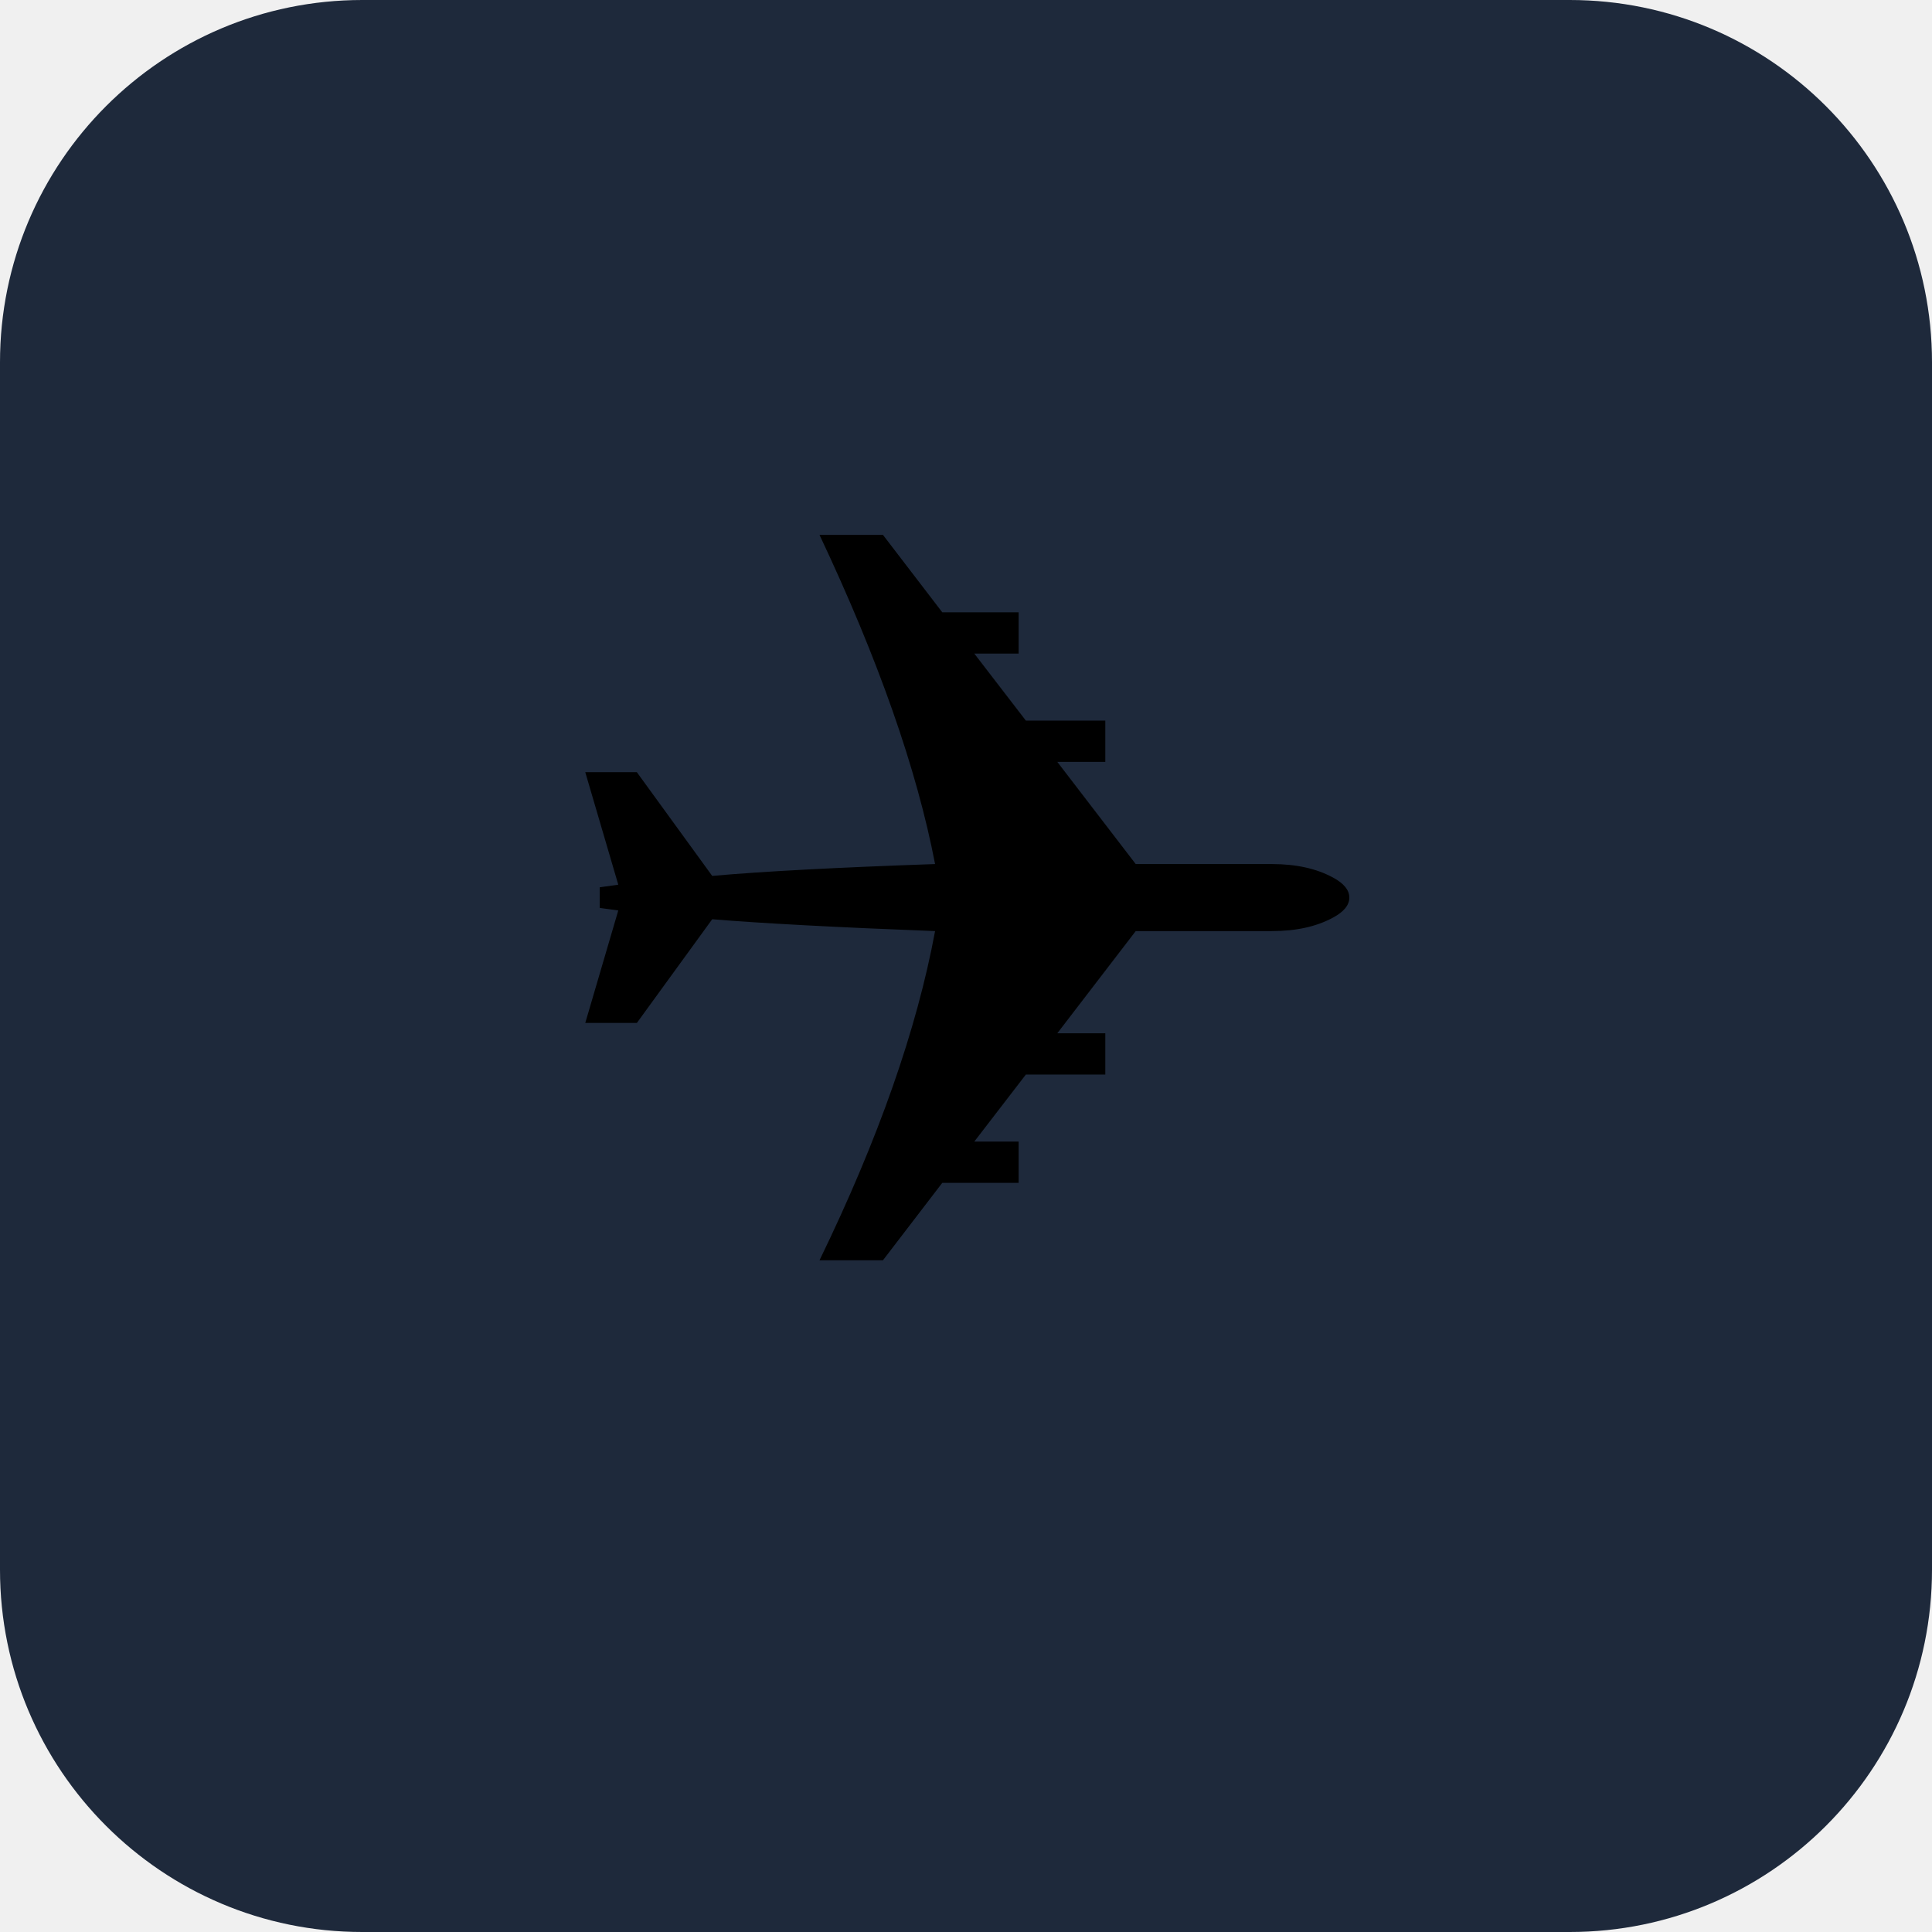
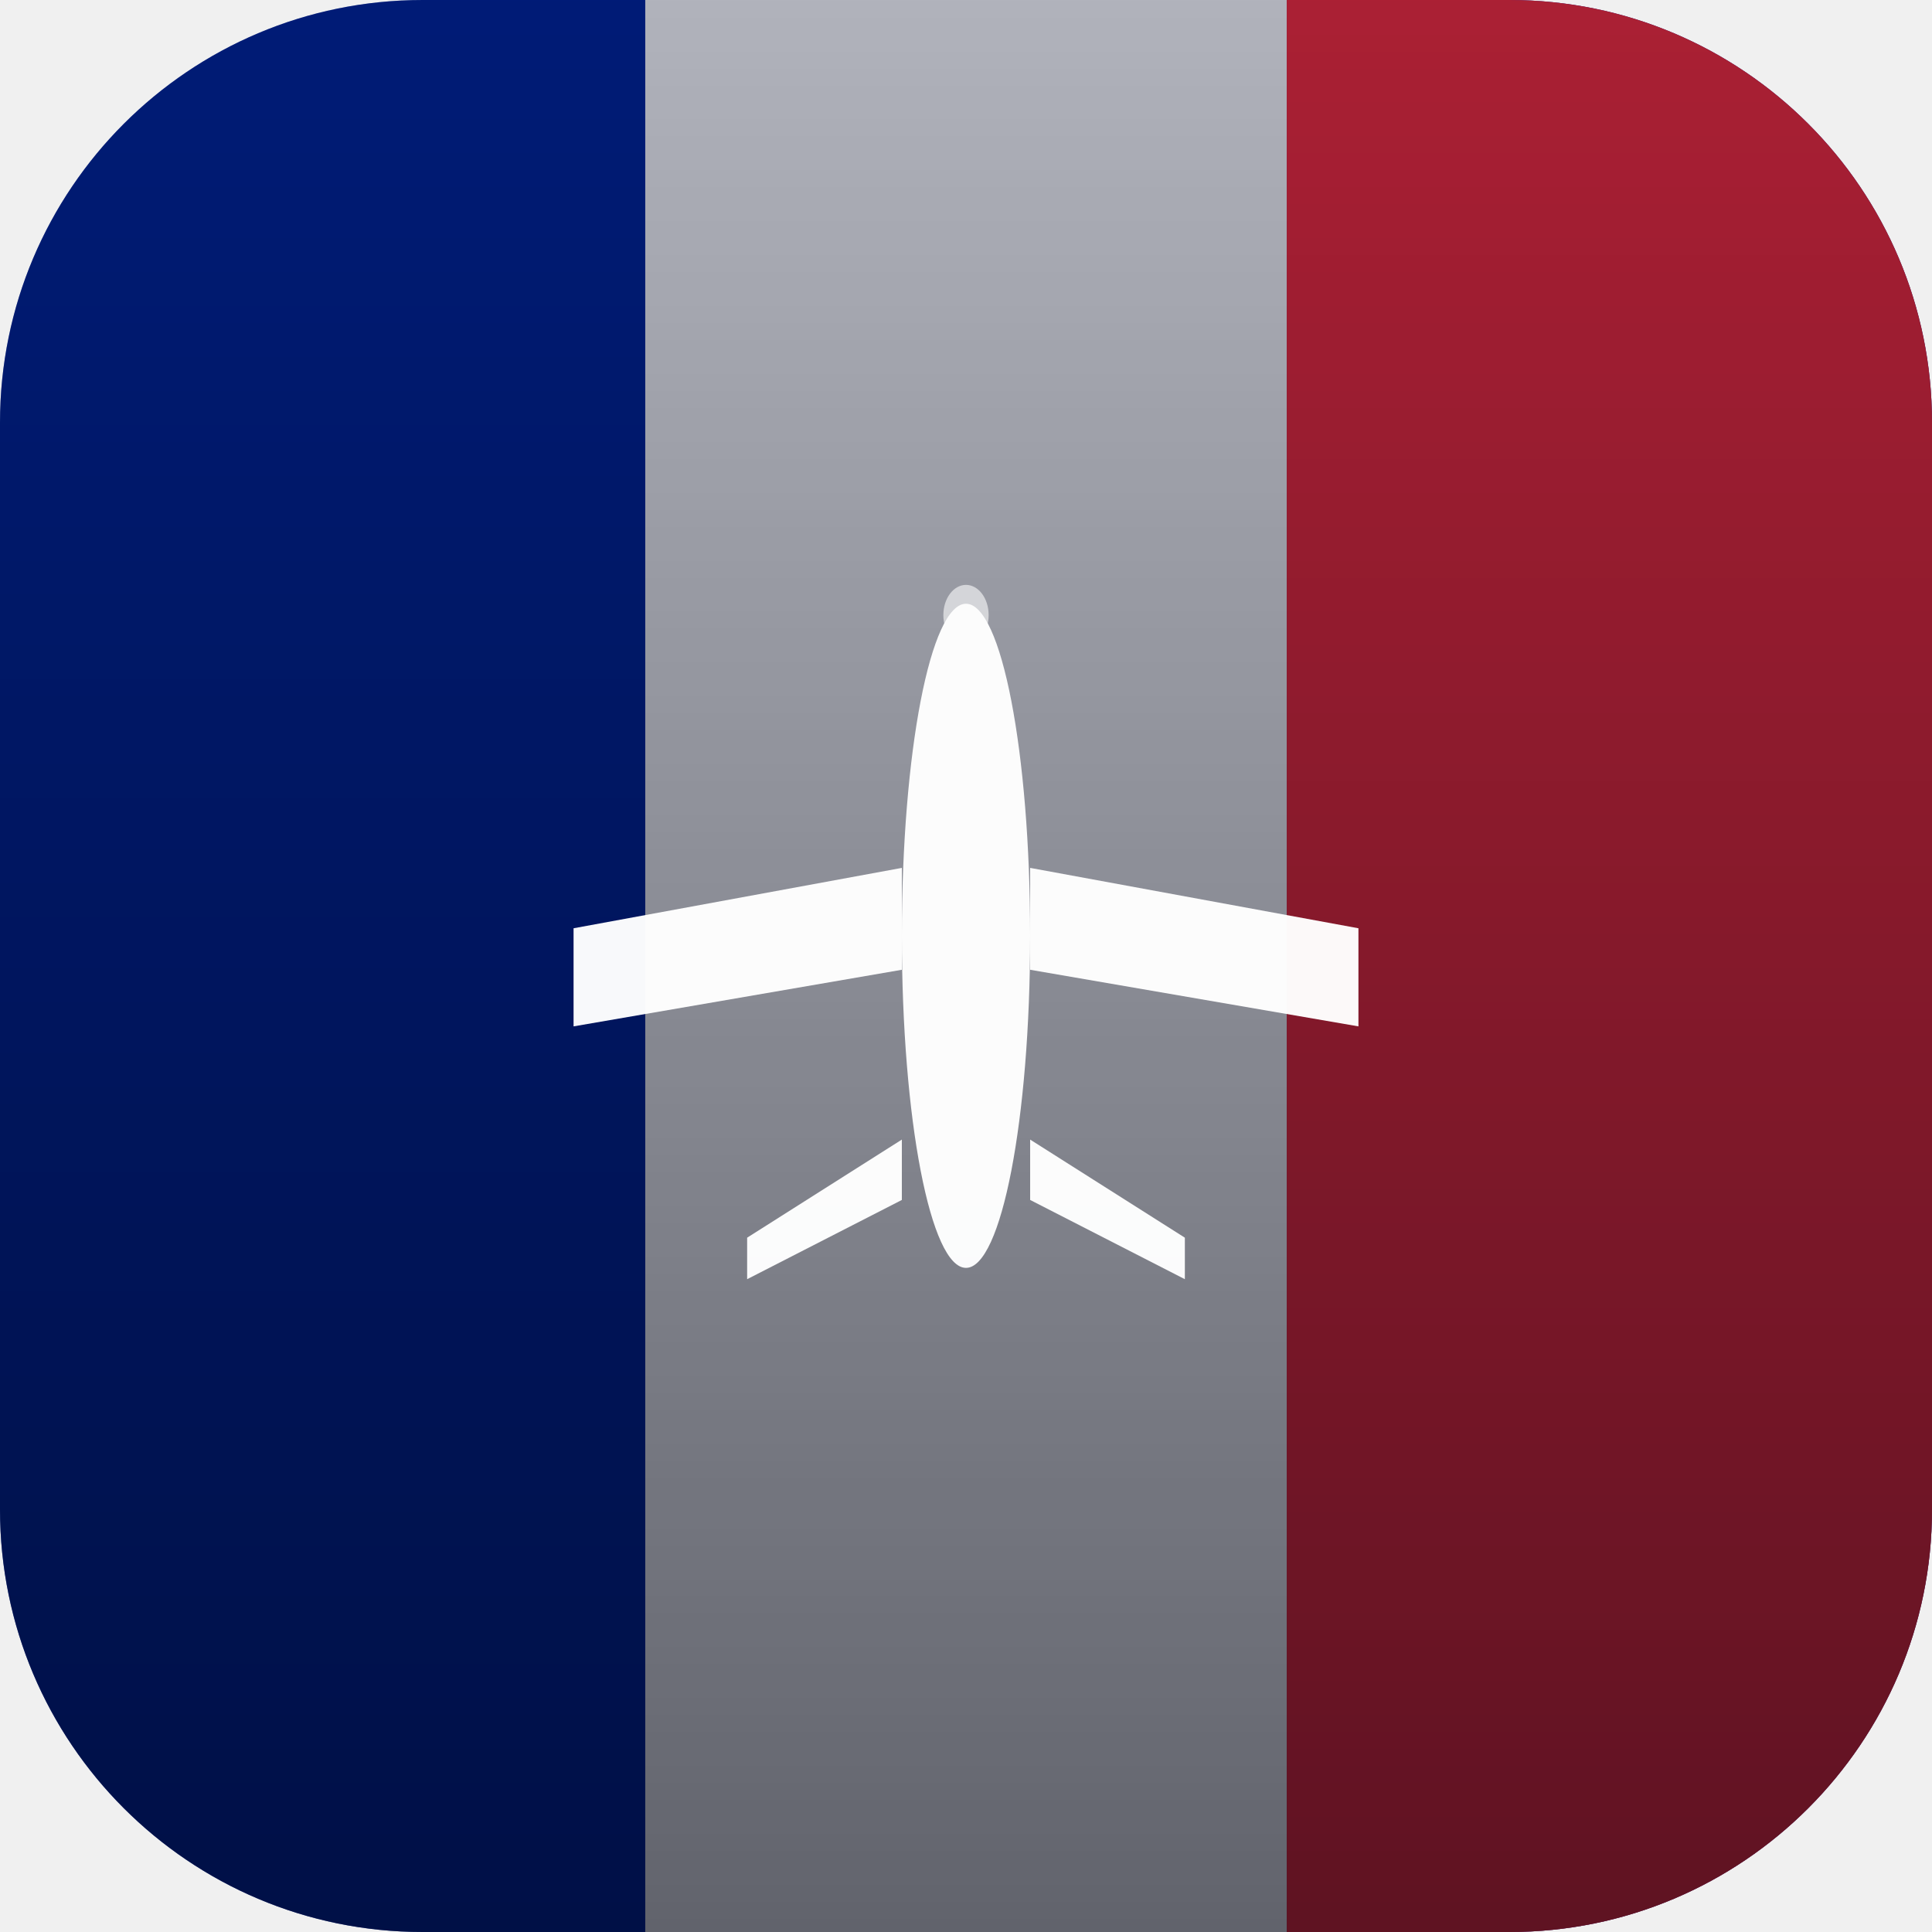
<svg xmlns="http://www.w3.org/2000/svg" viewBox="0 0 512 512">
-   <rect width="512" height="512" rx="96" fill="#1e293b" />
-   <text x="256" y="340" font-size="280" text-anchor="middle" font-family="Apple Color Emoji,Segoe UI Emoji,sans-serif">✈️</text>
+   <defs>
+     <clipPath id="cl">
+       <rect width="512" height="512" rx="112" ry="112" />
+     </clipPath>
+     <linearGradient id="ov" x1="0" y1="0" x2="0" y2="1">
+       <stop offset="0%" stop-color="#000000" stop-opacity="0.0" />
+       <stop offset="100%" stop-color="#000000" stop-opacity="0.45" />
+     </linearGradient>
+   </defs>
+   <g clip-path="url(#cl)">
+     <rect width="512" height="512" fill="#002395" />
+     <rect x="171" y="0" width="170" height="512" fill="#F5F5F5" />
+     <rect x="341" y="0" width="171" height="512" fill="#ED2939" />
+     <rect width="512" height="512" fill="url(#ov)" />
+     <rect width="512" height="512" fill="rgba(0,10,40,0.28)" />
+   </g>
+   <g transform="translate(256,248)" fill="white" opacity="0.97">
+     <ellipse cx="0" cy="0" rx="17" ry="88" />
+     <path d="M-17,-18 L-104,-2 L-104,24 L-17,9 Z" />
+     <path d="M17,-18 L104,-2 L104,24 L17,9 Z" />
+     <path d="M-17,54 L-58,80 L-58,91 L-17,70 Z" />
+     <path d="M17,54 L58,80 L58,91 L17,70 Z" />
+     <ellipse cx="0" cy="-85" rx="6" ry="8" fill="rgba(255,255,255,0.6)" />
+   </g>
</svg>
